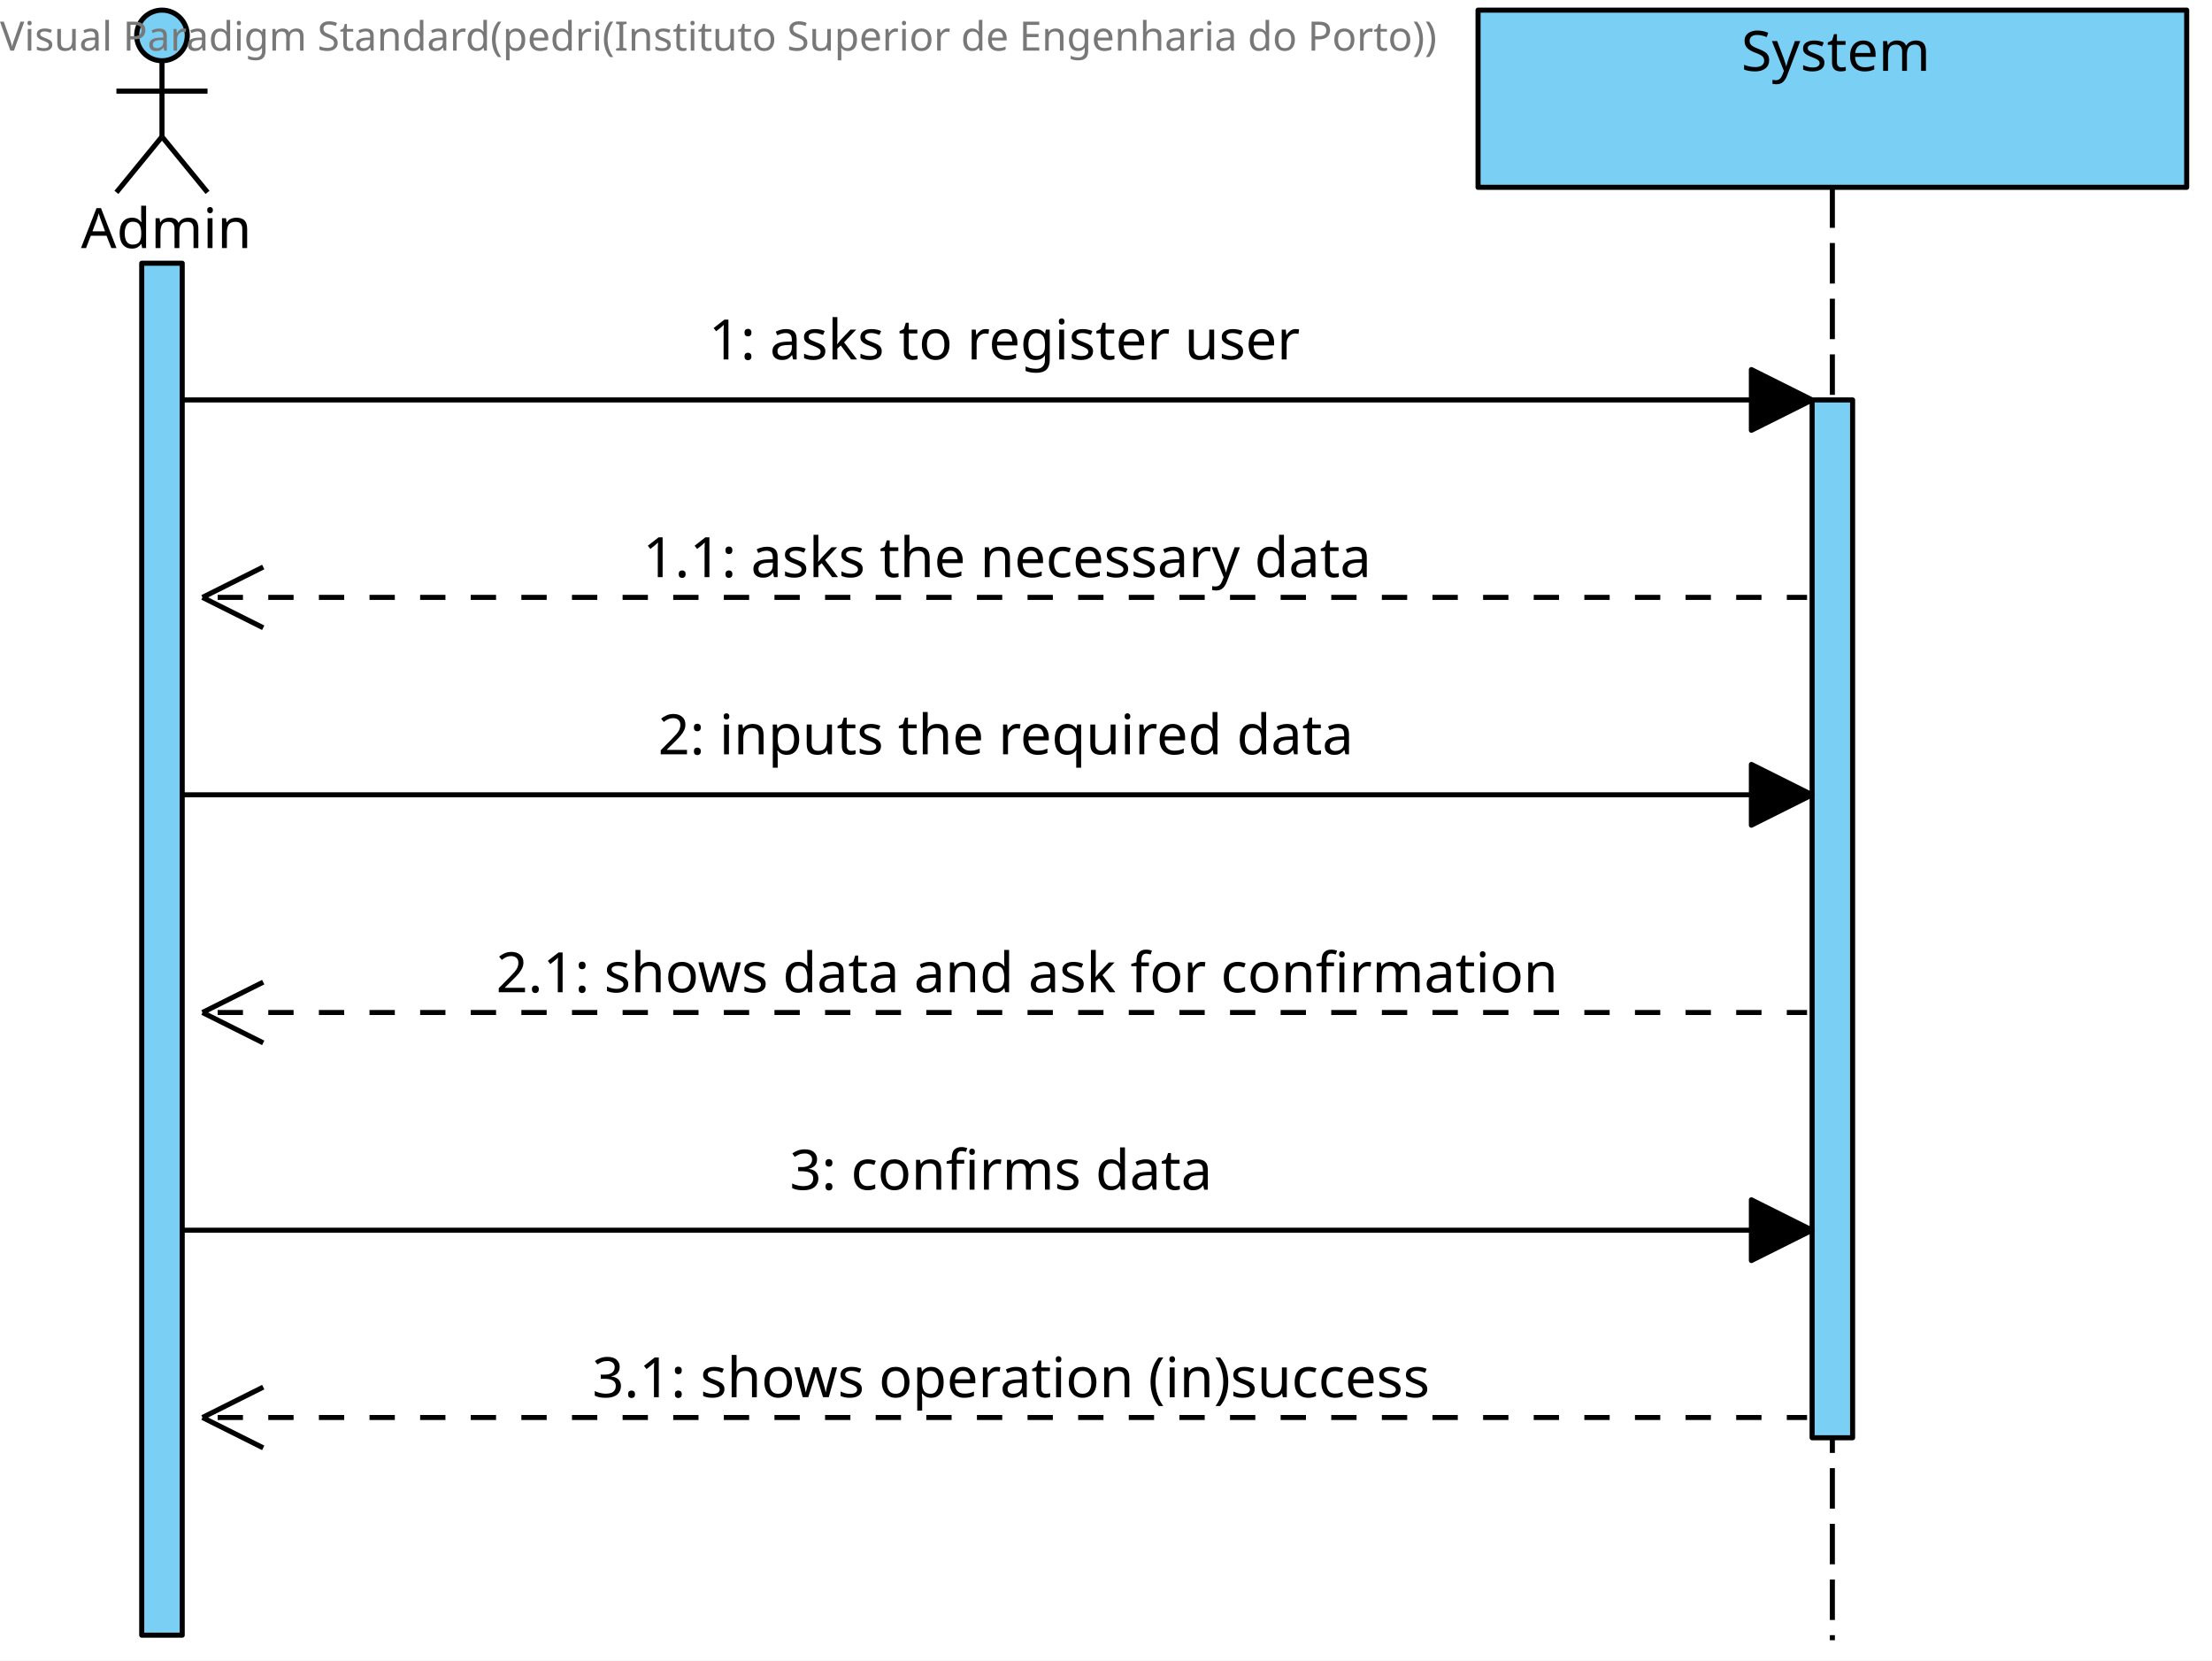
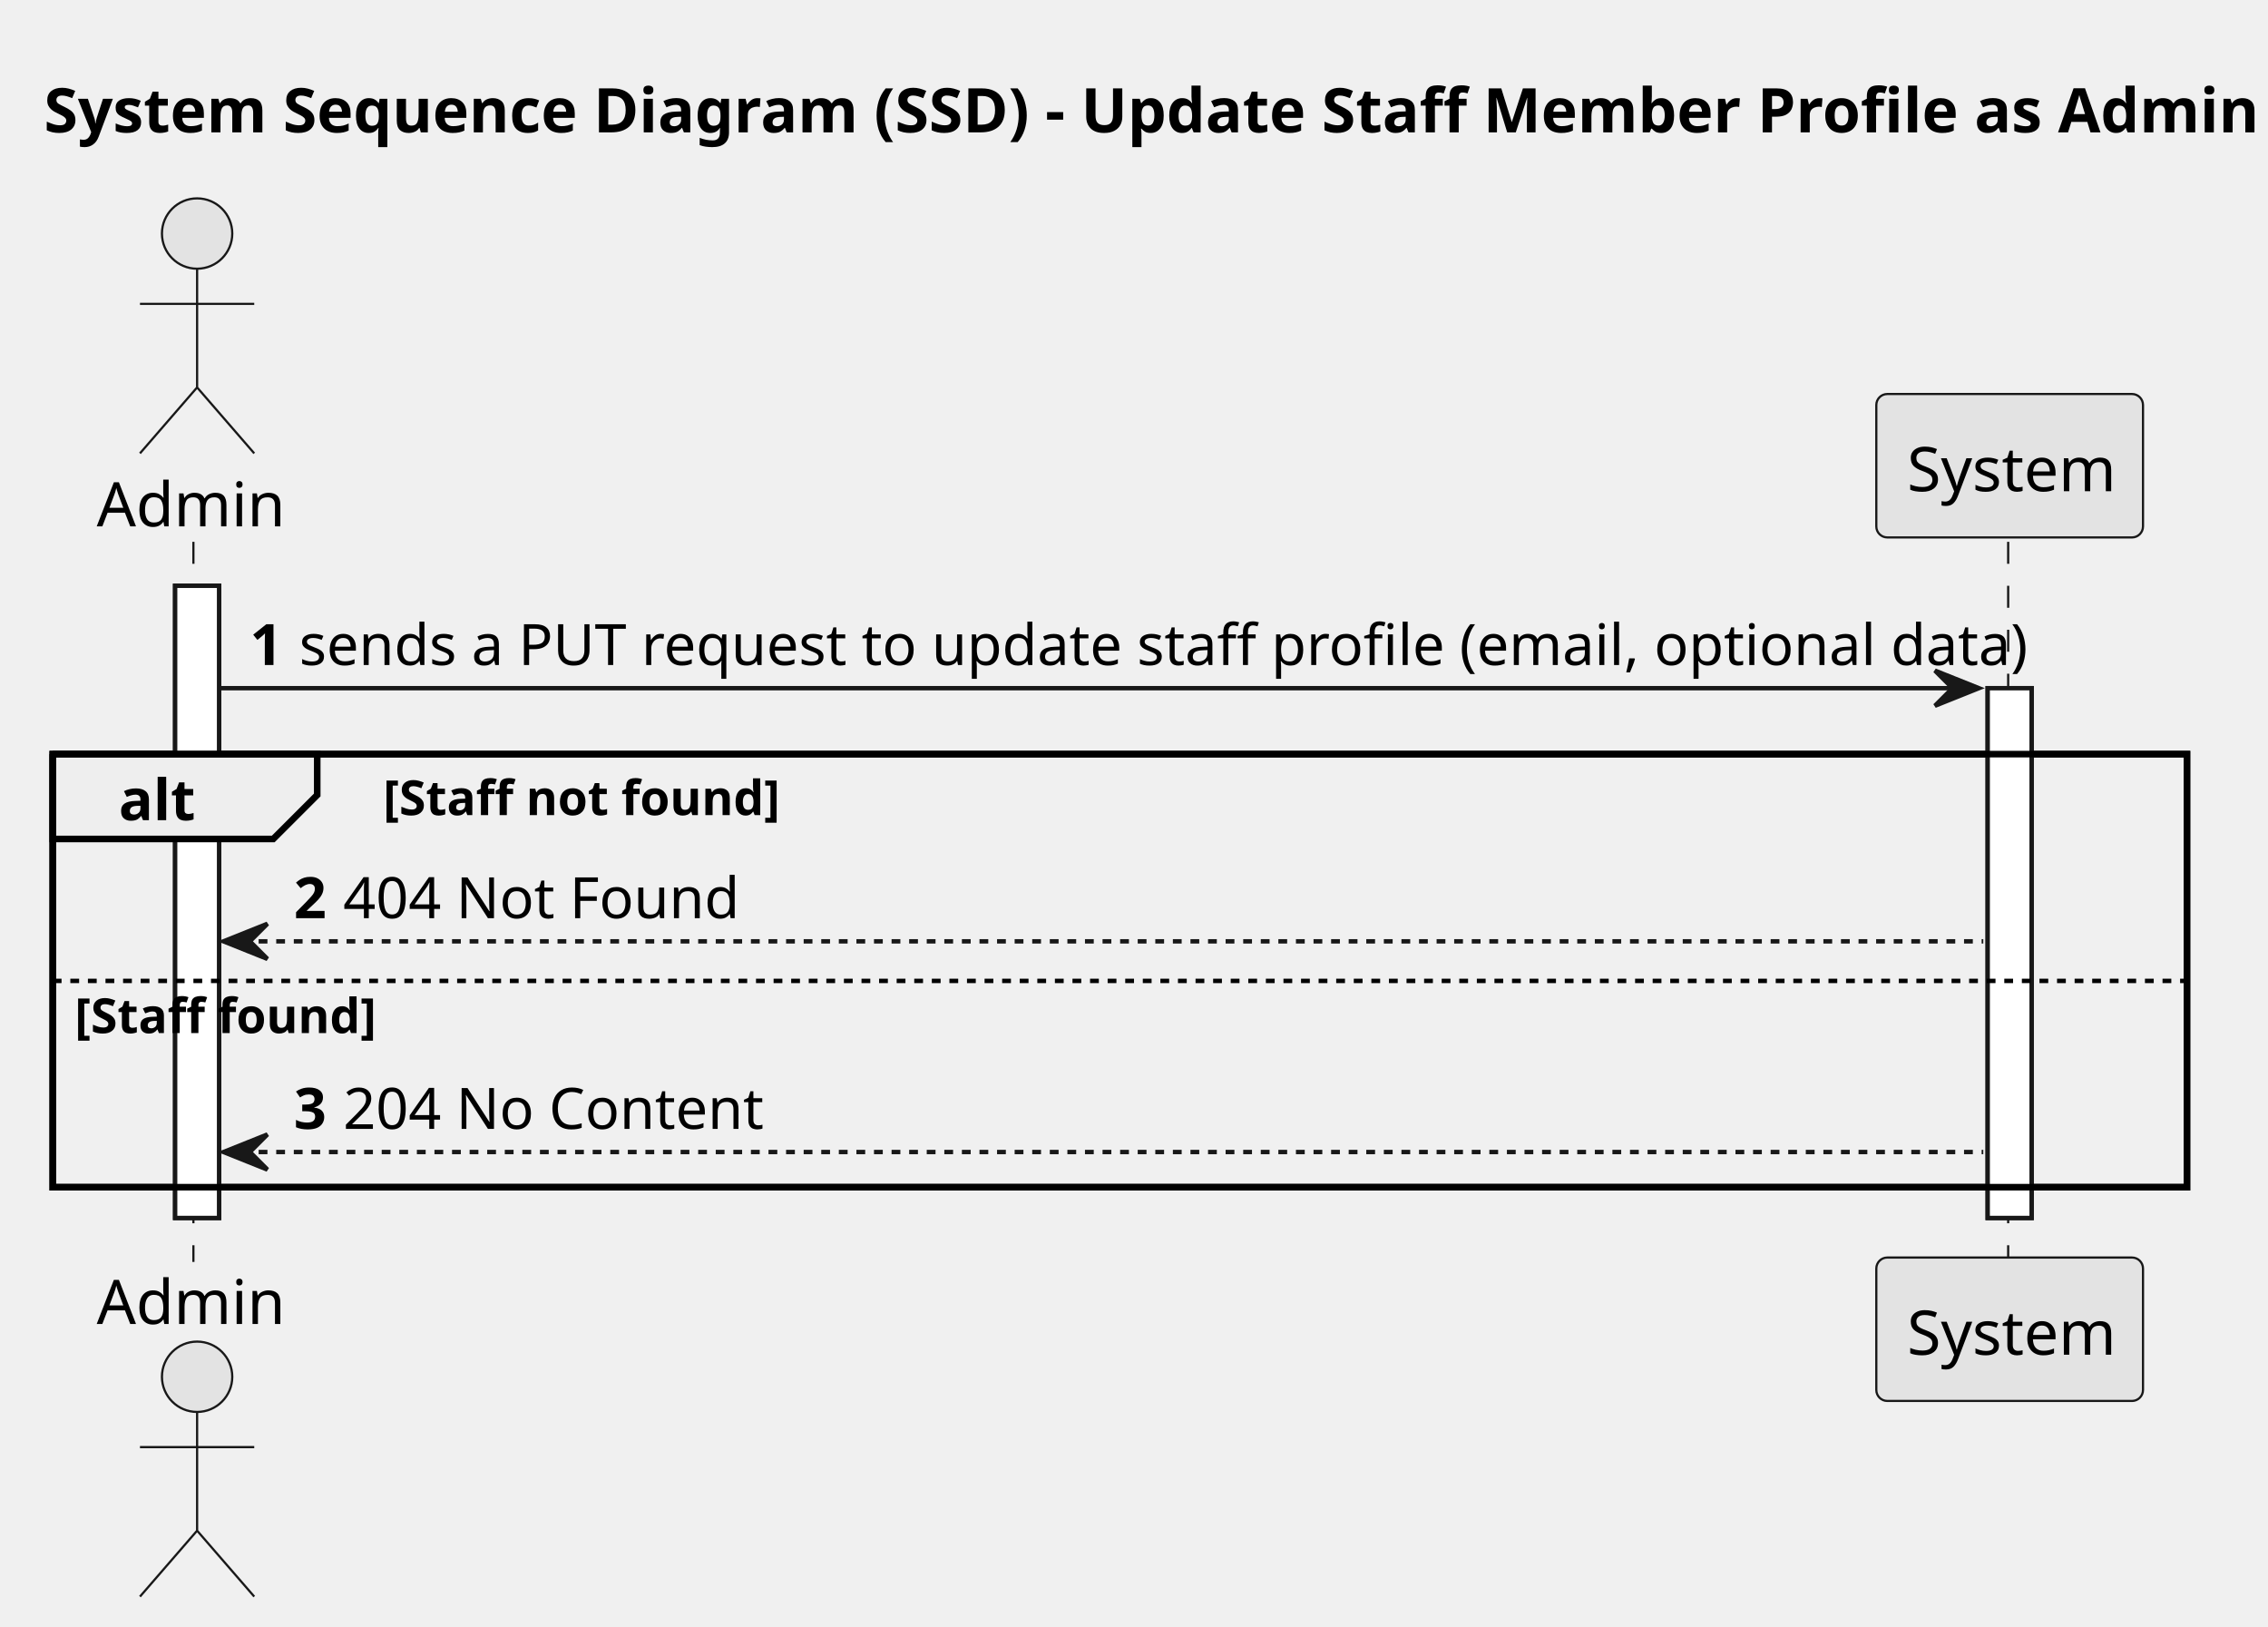
- <svg xmlns="http://www.w3.org/2000/svg" fill-opacity="0" color-rendering="auto" color-interpolation="auto" text-rendering="auto" stroke="rgb(0,0,0)" stroke-linecap="square" width="437" stroke-miterlimit="10" shape-rendering="auto" stroke-opacity="0" fill="rgb(0,0,0)" stroke-dasharray="none" font-weight="normal" stroke-width="1" height="328" font-family="'Dialog'" font-style="normal" stroke-linejoin="miter" font-size="12px" stroke-dashoffset="0" image-rendering="auto">
-   <defs id="genericDefs" />
+ <svg xmlns="http://www.w3.org/2000/svg" contentStyleType="text/css" height="370px" preserveAspectRatio="none" style="width:516px;height:370px;background:#FFFFFF;" version="1.1" viewBox="0 0 516 370" width="516px" zoomAndPan="magnify">
+   <defs />
  <g>
-     <defs id="defs1">
-       <clipPath clipPathUnits="userSpaceOnUse" id="clipPath1">
-         <path d="M-7 -7 L71 -7 L71 333 L-7 333 L-7 -7 Z" />
-       </clipPath>
-       <clipPath clipPathUnits="userSpaceOnUse" id="clipPath2">
-         <path d="M-7 -7 L152 -7 L152 333 L-7 333 L-7 -7 Z" />
-       </clipPath>
-       <clipPath clipPathUnits="userSpaceOnUse" id="clipPath3">
-         <path d="M-7 -7 L19 -7 L19 216 L-7 216 L-7 -7 Z" />
-       </clipPath>
-       <clipPath clipPathUnits="userSpaceOnUse" id="clipPath4">
-         <path d="M-141 -15 L282 -15 L282 30 L-141 30 L-141 -15 Z" />
-       </clipPath>
-       <clipPath clipPathUnits="userSpaceOnUse" id="clipPath5">
-         <path d="M-52 -15 L104 -15 L104 30 L-52 30 L-52 -15 Z" />
-       </clipPath>
-       <clipPath clipPathUnits="userSpaceOnUse" id="clipPath6">
-         <path d="M0 0 L426 0 L426 104 L0 104 L0 0 Z" />
-       </clipPath>
-       <clipPath clipPathUnits="userSpaceOnUse" id="clipPath7">
-         <path d="M72 8 L72 23 L20 23 L20 8 ZM277 30 L277 45 L145 45 L145 30 ZM293 73 L293 88 L132 88 L132 73 ZM0 0 L0 104 L426 104 L426 0 Z" />
-       </clipPath>
-       <clipPath clipPathUnits="userSpaceOnUse" id="clipPath8">
-         <path d="M0 0 L421 0 L421 104 L0 104 L0 0 Z" />
-       </clipPath>
-       <clipPath clipPathUnits="userSpaceOnUse" id="clipPath9">
-         <path d="M289 34 L289 49 L128 49 L128 34 ZM278 69 L278 84 L130 84 L130 69 ZM0 0 L0 104 L421 104 L421 0 L273 0 L273 6 L141 6 L141 0 Z" />
-       </clipPath>
-       <clipPath clipPathUnits="userSpaceOnUse" id="clipPath10">
-         <path d="M282 30 L282 45 L134 45 L134 30 ZM321 77 L321 92 L103 92 L103 77 ZM0 0 L0 104 L426 104 L426 0 L293 0 L293 10 L132 10 L132 0 Z" />
-       </clipPath>
-       <clipPath clipPathUnits="userSpaceOnUse" id="clipPath11">
-         <path d="M317 34 L317 49 L99 49 L99 34 ZM256 73 L256 88 L157 88 L157 73 ZM0 0 L0 104 L421 104 L421 0 L278 0 L278 2 L130 2 L130 0 Z" />
-       </clipPath>
-       <clipPath clipPathUnits="userSpaceOnUse" id="clipPath12">
-         <path d="M260 30 L260 45 L161 45 L161 30 ZM303 71 L303 86 L122 86 L122 71 ZM0 0 L0 104 L426 104 L426 0 L321 0 L321 6 L103 6 L103 0 Z" />
-       </clipPath>
-       <clipPath clipPathUnits="userSpaceOnUse" id="clipPath13">
-         <path d="M299 34 L299 49 L118 49 L118 34 ZM0 0 L0 104 L421 104 L421 0 L256 0 L256 8 L157 8 L157 0 Z" />
-       </clipPath>
-       <clipPath clipPathUnits="userSpaceOnUse" id="clipPath14">
-         <path d="M-181 -15 L362 -15 L362 30 L-181 30 L-181 -15 Z" />
-       </clipPath>
-       <clipPath clipPathUnits="userSpaceOnUse" id="clipPath15">
-         <path d="M-99 -15 L198 -15 L198 30 L-99 30 L-99 -15 Z" />
-       </clipPath>
-       <clipPath clipPathUnits="userSpaceOnUse" id="clipPath16">
-         <path d="M-218 -15 L436 -15 L436 30 L-218 30 L-218 -15 Z" />
-       </clipPath>
-       <clipPath clipPathUnits="userSpaceOnUse" id="clipPath17">
-         <path d="M-148 -15 L296 -15 L296 30 L-148 30 L-148 -15 Z" />
-       </clipPath>
-       <clipPath clipPathUnits="userSpaceOnUse" id="clipPath18">
-         <path d="M-161 -15 L322 -15 L322 30 L-161 30 L-161 -15 Z" />
-       </clipPath>
-       <clipPath clipPathUnits="userSpaceOnUse" id="clipPath19">
-         <path d="M-132 -15 L264 -15 L264 30 L-132 30 L-132 -15 Z" />
-       </clipPath>
-     </defs>
-     <g fill="white" text-rendering="geometricPrecision" fill-opacity="1" stroke-opacity="1" stroke="white">
-       <rect x="0" width="437" height="328" y="0" stroke="none" />
-     </g>
-     <g font-size="11px" transform="translate(2,2)" fill-opacity="1" fill="rgb(122,207,245)" text-rendering="geometricPrecision" image-rendering="optimizeQuality" font-family="sans-serif" stroke="rgb(122,207,245)" stroke-opacity="1">
-       <circle r="5" clip-path="url(#clipPath1)" cx="30" cy="5" stroke="none" />
-       <rect x="26" width="8" height="271" y="50" clip-path="url(#clipPath1)" stroke="none" />
-     </g>
-     <g stroke-linecap="butt" font-size="11px" transform="translate(2,2)" fill-opacity="1" fill="black" text-rendering="geometricPrecision" image-rendering="optimizeQuality" font-family="sans-serif" stroke-linejoin="round" stroke="black" stroke-opacity="1" stroke-miterlimit="0">
-       <circle fill="none" r="5" clip-path="url(#clipPath1)" cx="30" cy="5" />
-       <rect fill="none" x="26" width="8" height="271" y="50" clip-path="url(#clipPath1)" />
-       <line y2="25" fill="none" x1="30" clip-path="url(#clipPath1)" x2="30" y1="10" />
-       <line y2="36" fill="none" x1="30" clip-path="url(#clipPath1)" x2="21" y1="25" />
-       <line y2="36" fill="none" x1="30" clip-path="url(#clipPath1)" x2="39" y1="25" />
-       <line y2="16" fill="none" x1="21" clip-path="url(#clipPath1)" x2="39" y1="16" />
-     </g>
-     <g font-size="11px" transform="translate(292,2)" fill-opacity="1" fill="rgb(122,207,245)" text-rendering="geometricPrecision" image-rendering="optimizeQuality" font-family="sans-serif" stroke="rgb(122,207,245)" stroke-opacity="1">
-       <rect x="0" width="140" height="35" y="0" clip-path="url(#clipPath2)" stroke="none" />
-     </g>
-     <g stroke-linecap="butt" font-size="11px" transform="translate(292,2)" fill-opacity="1" fill="black" text-rendering="geometricPrecision" image-rendering="optimizeQuality" font-family="sans-serif" stroke-linejoin="round" stroke="black" stroke-opacity="1" stroke-miterlimit="0">
-       <rect fill="none" x="0" width="140" height="35" y="0" clip-path="url(#clipPath2)" />
-       <line clip-path="url(#clipPath2)" fill="none" x1="70" x2="70" y1="35" y2="322" stroke-linejoin="bevel" stroke-dasharray="8,3" />
-     </g>
-     <g font-size="11px" transform="translate(358,79)" fill-opacity="1" fill="rgb(122,207,245)" text-rendering="geometricPrecision" image-rendering="optimizeQuality" font-family="sans-serif" stroke="rgb(122,207,245)" stroke-opacity="1">
-       <rect x="0" width="8" height="205" y="0" clip-path="url(#clipPath3)" stroke="none" />
-     </g>
-     <g stroke-linecap="butt" font-size="11px" transform="translate(358,79)" fill-opacity="1" fill="black" text-rendering="geometricPrecision" image-rendering="optimizeQuality" font-family="sans-serif" stroke-linejoin="round" stroke="black" stroke-opacity="1" stroke-miterlimit="0">
-       <rect fill="none" x="0" width="8" height="205" y="0" clip-path="url(#clipPath3)" />
-     </g>
-     <g font-size="11px" transform="translate(292,2)" fill-opacity="1" fill="black" text-rendering="geometricPrecision" image-rendering="optimizeQuality" font-family="sans-serif" stroke="black" stroke-opacity="1">
-       <text x="52" xml:space="preserve" y="12" clip-path="url(#clipPath4)" stroke="none">System</text>
-     </g>
-     <g font-size="11px" transform="translate(6,37)" fill-opacity="1" fill="black" text-rendering="geometricPrecision" image-rendering="optimizeQuality" font-family="sans-serif" stroke="black" stroke-opacity="1">
-       <text x="10" xml:space="preserve" y="12" clip-path="url(#clipPath5)" stroke="none">Admin</text>
-     </g>
-     <g stroke-linecap="butt" font-size="11px" transform="translate(-14,29)" fill-opacity="1" fill="black" text-rendering="geometricPrecision" image-rendering="optimizeQuality" font-family="sans-serif" stroke-linejoin="round" stroke="black" stroke-opacity="1">
-       <line y2="50" fill="none" x1="50" clip-path="url(#clipPath7)" x2="372" y1="50" />
-       <polygon points=" 372 50 360 44 360 56" clip-path="url(#clipPath7)" stroke="none" />
-       <polygon fill="none" points=" 372 50 360 44 360 56" clip-path="url(#clipPath7)" />
-     </g>
-     <g fill-opacity="1" text-rendering="geometricPrecision" stroke="black" stroke-linecap="butt" transform="translate(-10,68)" stroke-opacity="1" fill="black" stroke-dasharray="5" font-family="sans-serif" stroke-linejoin="round" font-size="11px" stroke-dashoffset="1" image-rendering="optimizeQuality">
-       <line y2="50" fill="none" x1="367" clip-path="url(#clipPath9)" x2="50" y1="50" />
-       <line clip-path="url(#clipPath9)" stroke-dashoffset="0" fill="none" x1="50" x2="62" y1="50" y2="56" stroke-dasharray="none" />
-       <line clip-path="url(#clipPath9)" stroke-dashoffset="0" fill="none" x1="50" x2="62" y1="50" y2="44" stroke-dasharray="none" />
-     </g>
-     <g stroke-linecap="butt" font-size="11px" transform="translate(-14,107)" fill-opacity="1" fill="black" text-rendering="geometricPrecision" image-rendering="optimizeQuality" font-family="sans-serif" stroke-linejoin="round" stroke="black" stroke-opacity="1">
-       <line y2="50" fill="none" x1="50" clip-path="url(#clipPath10)" x2="372" y1="50" />
-       <polygon points=" 372 50 360 44 360 56" clip-path="url(#clipPath10)" stroke="none" />
-       <polygon fill="none" points=" 372 50 360 44 360 56" clip-path="url(#clipPath10)" />
-     </g>
-     <g fill-opacity="1" text-rendering="geometricPrecision" stroke="black" stroke-linecap="butt" transform="translate(-10,150)" stroke-opacity="1" fill="black" stroke-dasharray="5" font-family="sans-serif" stroke-linejoin="round" font-size="11px" stroke-dashoffset="1" image-rendering="optimizeQuality">
-       <line y2="50" fill="none" x1="367" clip-path="url(#clipPath11)" x2="50" y1="50" />
-       <line clip-path="url(#clipPath11)" stroke-dashoffset="0" fill="none" x1="50" x2="62" y1="50" y2="56" stroke-dasharray="none" />
-       <line clip-path="url(#clipPath11)" stroke-dashoffset="0" fill="none" x1="50" x2="62" y1="50" y2="44" stroke-dasharray="none" />
-     </g>
-     <g stroke-linecap="butt" font-size="11px" transform="translate(-14,193)" fill-opacity="1" fill="black" text-rendering="geometricPrecision" image-rendering="optimizeQuality" font-family="sans-serif" stroke-linejoin="round" stroke="black" stroke-opacity="1">
-       <line y2="50" fill="none" x1="50" clip-path="url(#clipPath12)" x2="372" y1="50" />
-       <polygon points=" 372 50 360 44 360 56" clip-path="url(#clipPath12)" stroke="none" />
-       <polygon fill="none" points=" 372 50 360 44 360 56" clip-path="url(#clipPath12)" />
-     </g>
-     <g fill-opacity="1" text-rendering="geometricPrecision" stroke="black" stroke-linecap="butt" transform="translate(-10,230)" stroke-opacity="1" fill="black" stroke-dasharray="5" font-family="sans-serif" stroke-linejoin="round" font-size="11px" stroke-dashoffset="1" image-rendering="optimizeQuality">
-       <line y2="50" fill="none" x1="367" clip-path="url(#clipPath13)" x2="50" y1="50" />
-       <line clip-path="url(#clipPath13)" stroke-dashoffset="0" fill="none" x1="50" x2="62" y1="50" y2="56" stroke-dasharray="none" />
-       <line clip-path="url(#clipPath13)" stroke-dashoffset="0" fill="none" x1="50" x2="62" y1="50" y2="44" stroke-dasharray="none" />
-     </g>
-     <g font-size="11px" transform="translate(108,264)" fill-opacity="1" fill="black" text-rendering="geometricPrecision" image-rendering="optimizeQuality" font-family="sans-serif" stroke="black" stroke-opacity="1">
-       <text x="9" xml:space="preserve" y="12" clip-path="url(#clipPath14)" stroke="none">3.1: shows operation (in)success</text>
-     </g>
-     <g font-size="11px" transform="translate(147,223)" fill-opacity="1" fill="white" text-rendering="geometricPrecision" image-rendering="optimizeQuality" font-family="sans-serif" stroke="white" stroke-opacity="1">
-       <rect x="0" width="99" height="15" y="0" clip-path="url(#clipPath15)" stroke="none" />
-       <text fill="black" x="9" xml:space="preserve" y="12" clip-path="url(#clipPath15)" stroke="none">3: confirms data</text>
-     </g>
-     <g font-size="11px" transform="translate(89,184)" fill-opacity="1" fill="black" text-rendering="geometricPrecision" image-rendering="optimizeQuality" font-family="sans-serif" stroke="black" stroke-opacity="1">
-       <text x="9" xml:space="preserve" y="12" clip-path="url(#clipPath16)" stroke="none">2.1: shows data and ask for confirmation</text>
-     </g>
-     <g font-size="11px" transform="translate(120,137)" fill-opacity="1" fill="white" text-rendering="geometricPrecision" image-rendering="optimizeQuality" font-family="sans-serif" stroke="white" stroke-opacity="1">
-       <rect x="0" width="148" height="15" y="0" clip-path="url(#clipPath17)" stroke="none" />
-       <text fill="black" x="10" xml:space="preserve" y="12" clip-path="url(#clipPath17)" stroke="none">2: inputs the required data</text>
-     </g>
-     <g font-size="11px" transform="translate(118,102)" fill-opacity="1" fill="black" text-rendering="geometricPrecision" image-rendering="optimizeQuality" font-family="sans-serif" stroke="black" stroke-opacity="1">
-       <text x="9" xml:space="preserve" y="12" clip-path="url(#clipPath18)" stroke="none">1.1: asks the necessary data</text>
-     </g>
-     <g font-size="11px" transform="translate(131,59)" fill-opacity="1" fill="white" text-rendering="geometricPrecision" image-rendering="optimizeQuality" font-family="sans-serif" stroke="white" stroke-opacity="1">
-       <rect x="0" width="132" height="15" y="0" clip-path="url(#clipPath19)" stroke="none" />
-       <text fill="black" x="9" xml:space="preserve" y="12" clip-path="url(#clipPath19)" stroke="none">1: asks to register user</text>
-     </g>
-     <g font-size="8px" fill-opacity="1" fill="rgb(120,120,120)" text-rendering="geometricPrecision" image-rendering="optimizeQuality" stroke="rgb(120,120,120)" stroke-opacity="1">
-       <text x="0" xml:space="preserve" y="10" stroke="none">Visual Paradigm Standard(pedri(Instituto Superior de Engenharia do Porto))</text>
-     </g>
+     <text fill="#000000" font-family="sans-serif" font-size="14" font-weight="bold" lengthAdjust="spacing" textLength="488.565" x="10" y="30.107">System Sequence Diagram (SSD) - Update Staff Member Profile as Admin</text>
+     <rect fill="#FFFFFF" height="143.795" style="stroke:#181818;stroke-width:1.0;" width="10" x="39.844" y="133.242" />
+     <rect fill="#FFFFFF" height="120.504" style="stroke:#181818;stroke-width:1.0;" width="10" x="452.224" y="156.533" />
+     <rect fill="none" height="98.504" style="stroke:#000000;stroke-width:1.5;" width="485.56" x="12.002" y="171.533" />
+     <line style="stroke:#181818;stroke-width:0.5;stroke-dasharray:5.0,5.0;" x1="44.002" x2="44.002" y1="123.242" y2="287.037" />
+     <line style="stroke:#181818;stroke-width:0.5;stroke-dasharray:5.0,5.0;" x1="456.886" x2="456.886" y1="123.242" y2="287.037" />
+     <text fill="#000000" font-family="sans-serif" font-size="14" lengthAdjust="spacing" textLength="39.683" x="22.002" y="119.728">Admin</text>
+     <ellipse cx="44.844" cy="53.121" fill="#E3E3E3" rx="8" ry="8" style="stroke:#181818;stroke-width:0.5;" />
+     <path d="M44.844,61.121 L44.844,88.121 M31.844,69.121 L57.844,69.121 M44.844,88.121 L31.844,103.121 M44.844,88.121 L57.844,103.121 " fill="none" style="stroke:#181818;stroke-width:0.5;" />
+     <text fill="#000000" font-family="sans-serif" font-size="14" lengthAdjust="spacing" textLength="39.683" x="22.002" y="301.144">Admin</text>
+     <ellipse cx="44.844" cy="313.158" fill="#E3E3E3" rx="8" ry="8" style="stroke:#181818;stroke-width:0.5;" />
+     <path d="M44.844,321.158 L44.844,348.158 M31.844,329.158 L57.844,329.158 M44.844,348.158 L31.844,363.158 M44.844,348.158 L57.844,363.158 " fill="none" style="stroke:#181818;stroke-width:0.5;" />
+     <rect fill="#E3E3E3" height="32.621" rx="2.5" ry="2.5" style="stroke:#181818;stroke-width:0.5;" width="60.676" x="426.886" y="89.621" />
+     <text fill="#000000" font-family="sans-serif" font-size="14" lengthAdjust="spacing" textLength="46.676" x="433.886" y="111.728">System</text>
+     <rect fill="#E3E3E3" height="32.621" rx="2.5" ry="2.5" style="stroke:#181818;stroke-width:0.5;" width="60.676" x="426.886" y="286.037" />
+     <text fill="#000000" font-family="sans-serif" font-size="14" lengthAdjust="spacing" textLength="46.676" x="433.886" y="308.144">System</text>
+     <rect fill="#FFFFFF" height="143.795" style="stroke:#181818;stroke-width:1.0;" width="10" x="39.844" y="133.242" />
+     <rect fill="#FFFFFF" height="120.504" style="stroke:#181818;stroke-width:1.0;" width="10" x="452.224" y="156.533" />
+     <polygon fill="#181818" points="440.224,152.533,450.224,156.533,440.224,160.533,444.224,156.533" style="stroke:#181818;stroke-width:1.0;" />
+     <line style="stroke:#181818;stroke-width:1.0;" x1="49.844" x2="446.224" y1="156.533" y2="156.533" />
+     <text fill="#000000" font-family="sans-serif" font-size="13" font-weight="bold" lengthAdjust="spacing" textLength="7.23" x="56.844" y="151.27">1</text>
+     <text fill="#000000" font-family="sans-serif" font-size="13" lengthAdjust="spacing" textLength="372.15" x="68.074" y="151.27">sends a PUT request to update staff profile (email, optional data)</text>
+     <path d="M12.002,171.533 L72.173,171.533 L72.173,180.824 L62.173,190.824 L12.002,190.824 L12.002,171.533 " fill="#EEEEEE" style="stroke:#000000;stroke-width:1.5;" />
+     <rect fill="none" height="98.504" style="stroke:#000000;stroke-width:1.5;" width="485.56" x="12.002" y="171.533" />
+     <text fill="#000000" font-family="sans-serif" font-size="13" font-weight="bold" lengthAdjust="spacing" textLength="15.171" x="27.002" y="186.561">alt</text>
+     <text fill="#000000" font-family="sans-serif" font-size="11" font-weight="bold" lengthAdjust="spacing" textLength="85.524" x="87.173" y="185.403">[Staff not found]</text>
+     <polygon fill="#181818" points="60.844,210.115,50.844,214.115,60.844,218.115,56.844,214.115" style="stroke:#181818;stroke-width:1.0;" />
+     <line style="stroke:#181818;stroke-width:1.0;stroke-dasharray:2.0,2.0;" x1="54.844" x2="451.224" y1="214.115" y2="214.115" />
+     <text fill="#000000" font-family="sans-serif" font-size="13" font-weight="bold" lengthAdjust="spacing" textLength="7.23" x="66.844" y="208.852">2</text>
+     <text fill="#000000" font-family="sans-serif" font-size="13" lengthAdjust="spacing" textLength="86.004" x="78.074" y="208.852">404 Not Found</text>
+     <line style="stroke:#000000;stroke-width:1.0;stroke-dasharray:2.0,2.0;" x1="12.002" x2="497.562" y1="223.115" y2="223.115" />
+     <text fill="#000000" font-family="sans-serif" font-size="11" font-weight="bold" lengthAdjust="spacing" textLength="65.366" x="17.002" y="234.985">[Staff found]</text>
+     <polygon fill="#181818" points="60.844,258.037,50.844,262.037,60.844,266.037,56.844,262.037" style="stroke:#181818;stroke-width:1.0;" />
+     <line style="stroke:#181818;stroke-width:1.0;stroke-dasharray:2.0,2.0;" x1="54.844" x2="451.224" y1="262.037" y2="262.037" />
+     <text fill="#000000" font-family="sans-serif" font-size="13" font-weight="bold" lengthAdjust="spacing" textLength="7.23" x="66.844" y="256.774">3</text>
+     <text fill="#000000" font-family="sans-serif" font-size="13" lengthAdjust="spacing" textLength="91.064" x="78.074" y="256.774">204 No Content</text>
  </g>
</svg>
